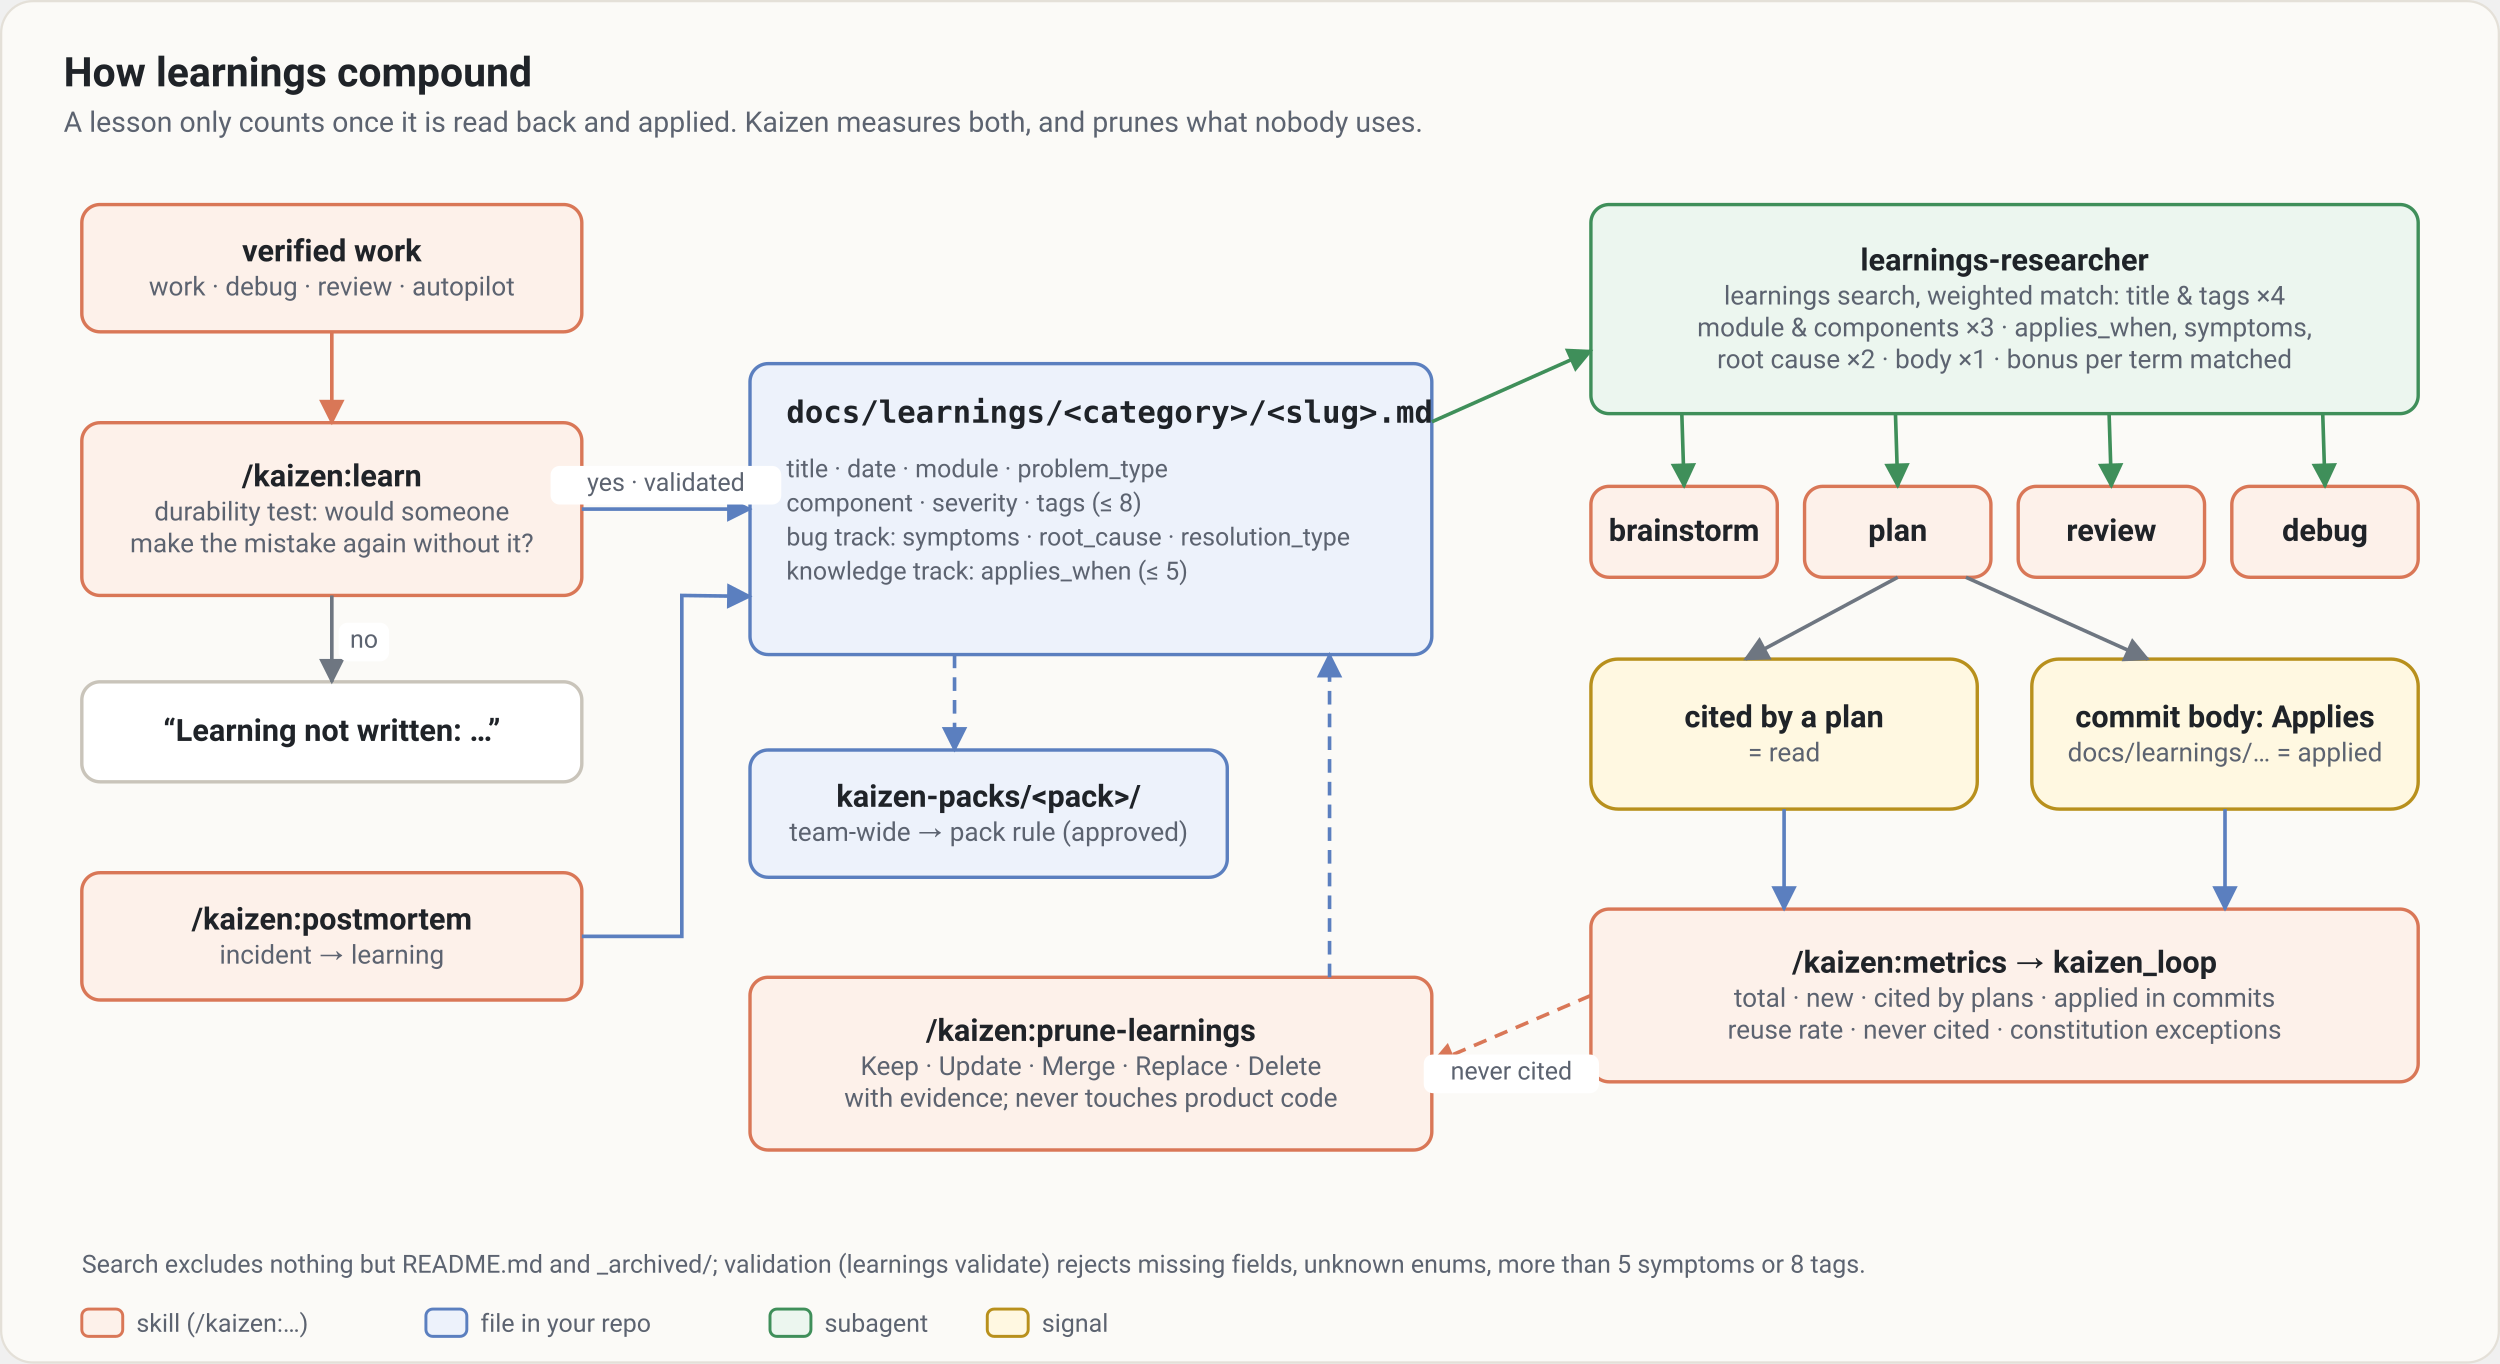
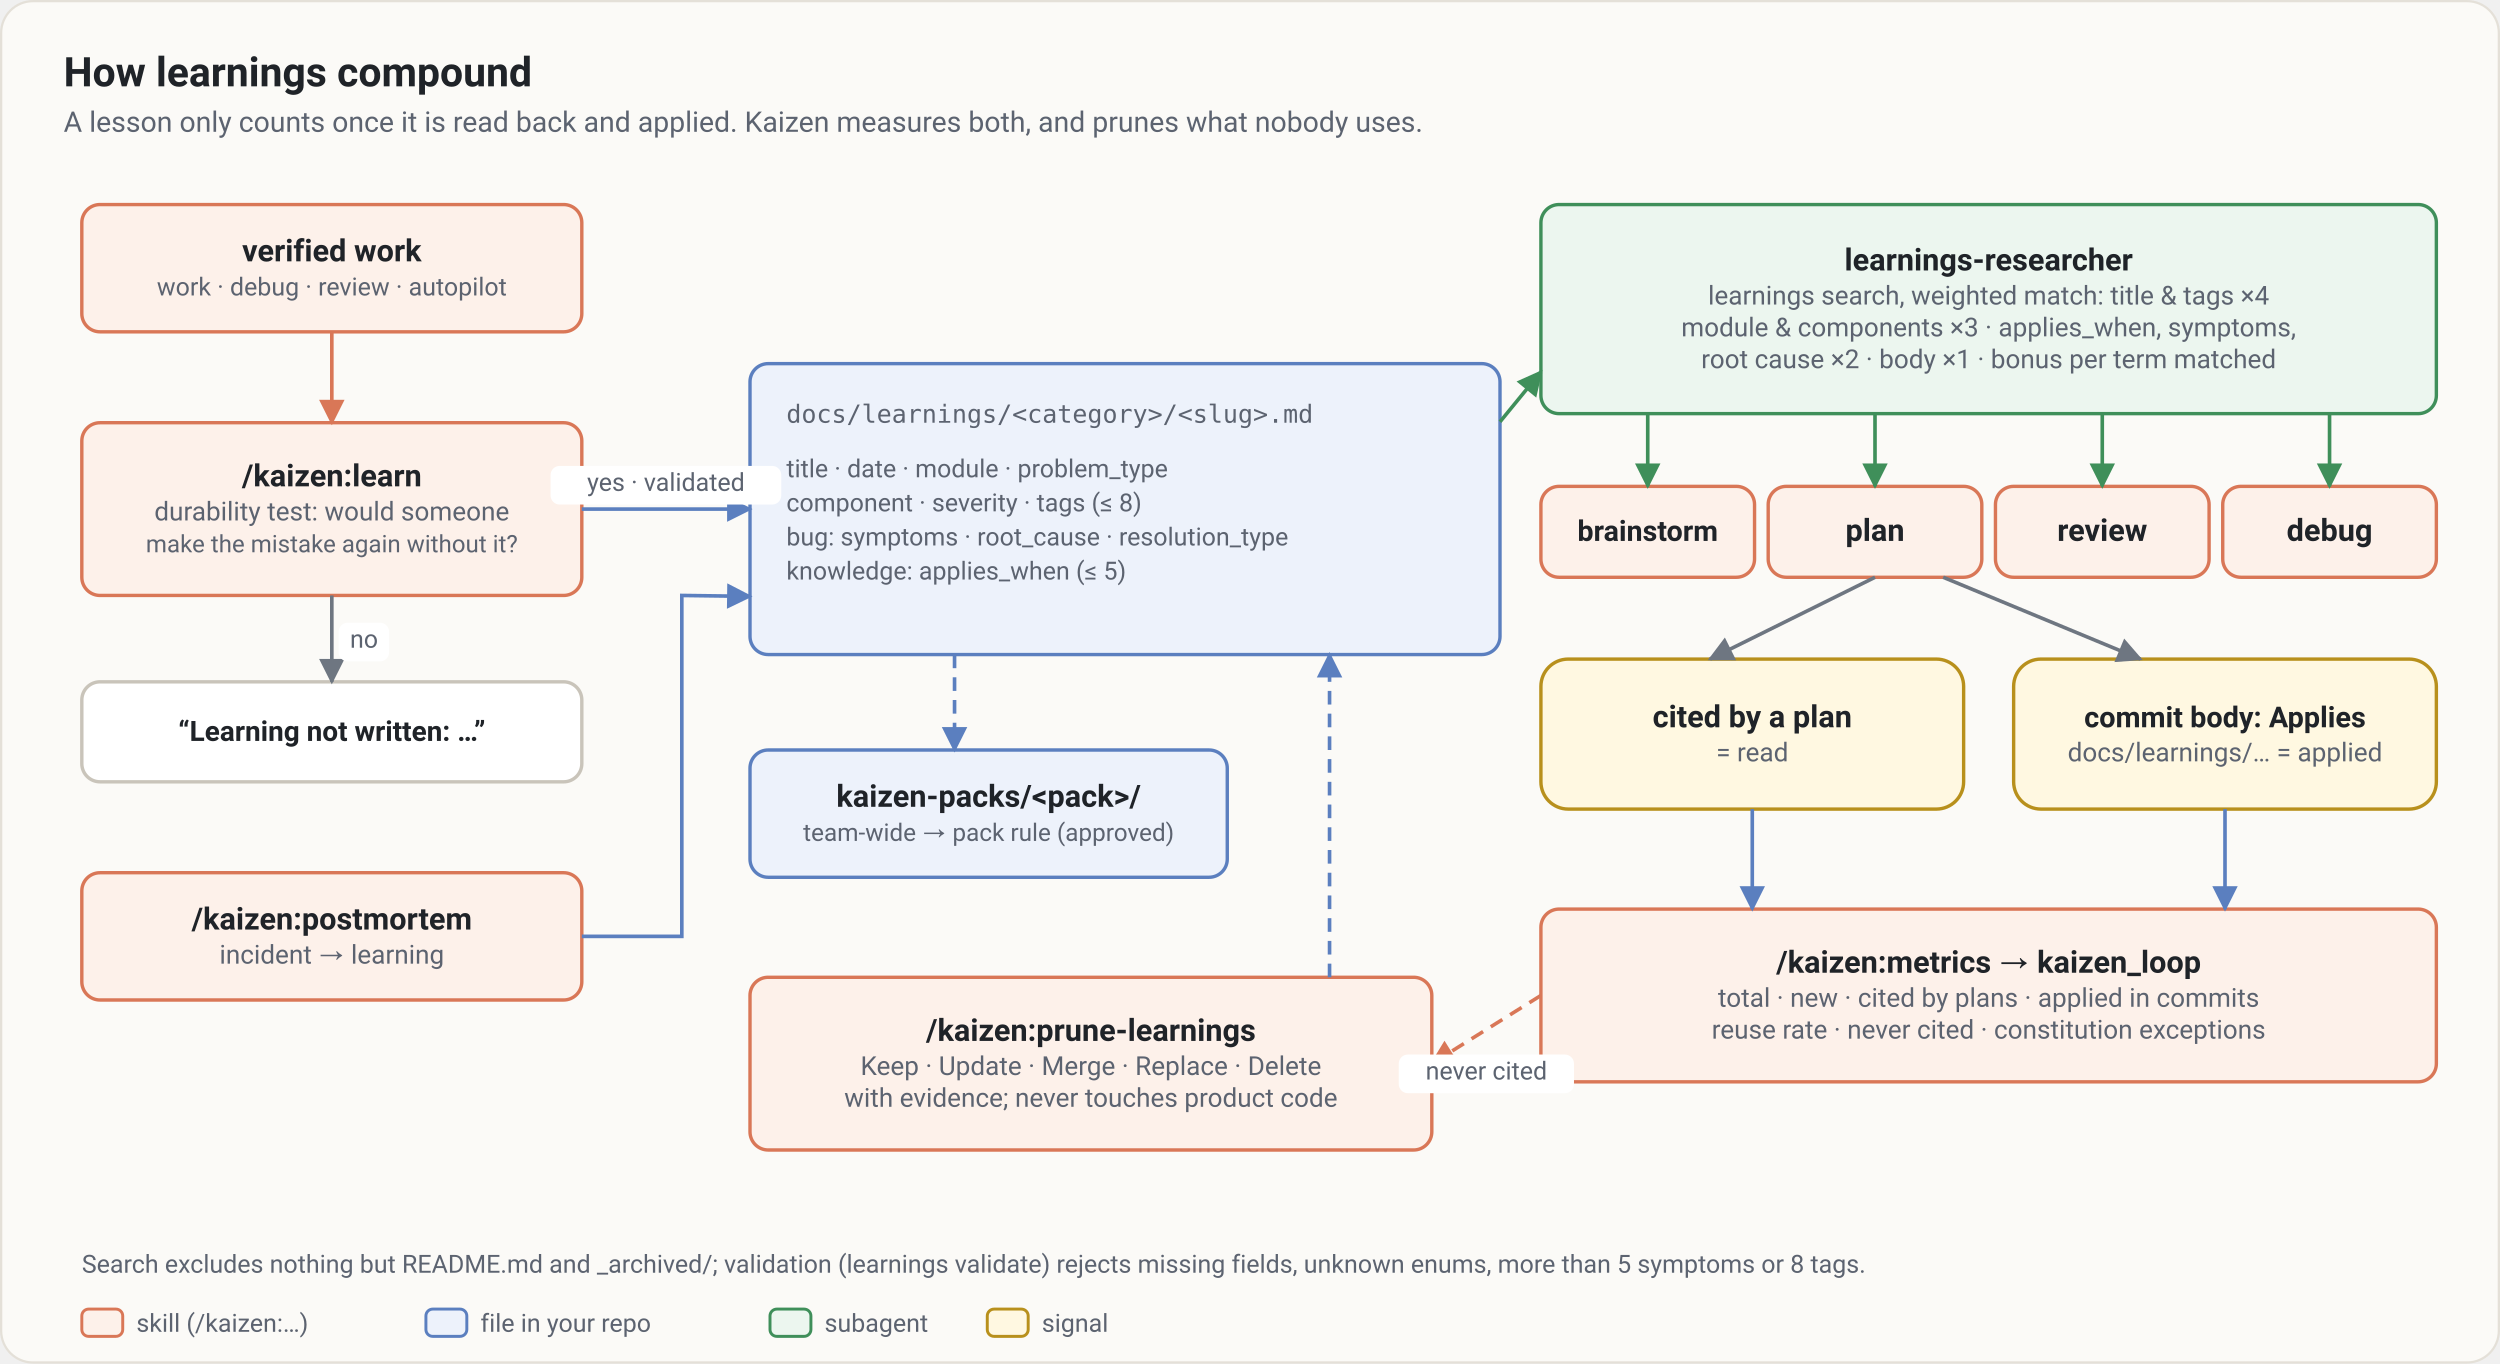
<svg xmlns="http://www.w3.org/2000/svg" width="1100" height="600" viewBox="0 0 1100 600" role="img" aria-labelledby="t d">
  <style>
  .bg { fill: #fbfaf7; stroke: #e4e0d8; }
  text { font-family: ui-sans-serif, system-ui, -apple-system, "Segoe UI", Roboto, Helvetica, Arial, sans-serif; fill: #1f2328; }
  .title { font-size: 18px; font-weight: 700; }
  .desc { font-size: 12.5px; fill: #5c6370; }
  .label { font-size: 13.5px; font-weight: 600; }
  .t12 { font-size: 12px; }
  .sub { font-size: 11.5px; fill: #5c6370; }
  .small { font-size: 11px; fill: #5c6370; }
  .edge { font-size: 11px; fill: #5c6370; }
  .mono { font-family: ui-monospace, SFMono-Regular, Menlo, Consolas, monospace; }
  .skill { fill: #fdf1ea; stroke: #d97757; }
  .artifact { fill: #edf2fb; stroke: #5b7fbf; }
  .gate { fill: #fdeeee; stroke: #c94a4a; }
  .agent { fill: #ecf6ef; stroke: #3f8f5a; }
  .outside { fill: #f3f0fa; stroke: #7a5fc0; }
  .state { fill: #fff8e1; stroke: #b8901c; }
  .plain { fill: #ffffff; stroke: #c9c4ba; }
  .region { fill: none; stroke: #b9b3a6; stroke-dasharray: 5 4; }
  .regionlabel { font-size: 11.5px; font-weight: 600; fill: #7d776b; letter-spacing: .04em; }
  .band { fill: #fff4dd; stroke: #d6a645; }
  .line { fill: none; stroke: #6e7681; stroke-width: 1.6; }
  .line.accent { stroke: #d97757; }
  .line.bad { stroke: #c94a4a; }
  .line.ok { stroke: #3f8f5a; }
  .line.blue { stroke: #5b7fbf; }
  .dashed { stroke-dasharray: 6 4; }
  .head { fill: #6e7681; }
  .head.accent { fill: #d97757; }
  .head.bad { fill: #c94a4a; }
  .head.ok { fill: #3f8f5a; }
  .head.blue { fill: #5b7fbf; }
  .pill { fill: #ffffff; stroke: none; }
  @media (prefers-color-scheme: dark) {
    .bg { fill: #161b22; stroke: #30363d; }
    text { fill: #e6edf3; }
    .desc, .sub, .small, .edge { fill: #9aa4b0; }
    .skill { fill: #3a2419; stroke: #e08b6c; }
    .artifact { fill: #1b2638; stroke: #7c9fd8; }
    .gate { fill: #3a1d1f; stroke: #e06c6c; }
    .agent { fill: #18301f; stroke: #5fb07a; }
    .outside { fill: #271f3d; stroke: #a08ae0; }
    .state { fill: #33290f; stroke: #d6b043; }
    .plain { fill: #1f2630; stroke: #4a525d; }
    .region { stroke: #5a6270; }
    .regionlabel { fill: #a39d90; }
    .band { fill: #33290f; stroke: #c99a3b; }
    .line { stroke: #9aa4b0; }
    .line.accent { stroke: #e08b6c; }
    .line.bad { stroke: #e06c6c; }
    .line.ok { stroke: #5fb07a; }
    .line.blue { stroke: #7c9fd8; }
    .head { fill: #9aa4b0; }
    .head.accent { fill: #e08b6c; }
    .head.bad { fill: #e06c6c; }
    .head.ok { fill: #5fb07a; }
    .head.blue { fill: #7c9fd8; }
    .pill { fill: #161b22; }
  }
</style>
  <defs>
    <marker id="h-default" viewBox="0 0 10 10" refX="9" refY="5" markerWidth="7" markerHeight="7" orient="auto-start-reverse">
      <path class="head" d="M0,0 L10,5 L0,10 z" />
    </marker>
    <marker id="s-default" viewBox="0 0 10 10" refX="9" refY="5" markerWidth="7" markerHeight="7" orient="auto-start-reverse">
      <path class="head" d="M0,0 L10,5 L0,10 z" />
    </marker>
    <marker id="h-accent" viewBox="0 0 10 10" refX="9" refY="5" markerWidth="7" markerHeight="7" orient="auto-start-reverse">
      <path class="head accent" d="M0,0 L10,5 L0,10 z" />
    </marker>
    <marker id="s-accent" viewBox="0 0 10 10" refX="9" refY="5" markerWidth="7" markerHeight="7" orient="auto-start-reverse">
      <path class="head accent" d="M0,0 L10,5 L0,10 z" />
    </marker>
    <marker id="h-bad" viewBox="0 0 10 10" refX="9" refY="5" markerWidth="7" markerHeight="7" orient="auto-start-reverse">
      <path class="head bad" d="M0,0 L10,5 L0,10 z" />
    </marker>
    <marker id="s-bad" viewBox="0 0 10 10" refX="9" refY="5" markerWidth="7" markerHeight="7" orient="auto-start-reverse">
      <path class="head bad" d="M0,0 L10,5 L0,10 z" />
    </marker>
    <marker id="h-ok" viewBox="0 0 10 10" refX="9" refY="5" markerWidth="7" markerHeight="7" orient="auto-start-reverse">
      <path class="head ok" d="M0,0 L10,5 L0,10 z" />
    </marker>
    <marker id="s-ok" viewBox="0 0 10 10" refX="9" refY="5" markerWidth="7" markerHeight="7" orient="auto-start-reverse">
      <path class="head ok" d="M0,0 L10,5 L0,10 z" />
    </marker>
    <marker id="h-blue" viewBox="0 0 10 10" refX="9" refY="5" markerWidth="7" markerHeight="7" orient="auto-start-reverse">
      <path class="head blue" d="M0,0 L10,5 L0,10 z" />
    </marker>
    <marker id="s-blue" viewBox="0 0 10 10" refX="9" refY="5" markerWidth="7" markerHeight="7" orient="auto-start-reverse">
      <path class="head blue" d="M0,0 L10,5 L0,10 z" />
    </marker>
  </defs>
  <rect class="bg" x="0.5" y="0.5" width="1099" height="599" rx="14" />
  <text class="title" x="28" y="38">How learnings compound</text>
  <text class="desc" x="28" y="58">A lesson only counts once it is read back and applied. Kaizen measures both, and prunes what nobody uses.</text>
  <rect class="skill" x="36" y="90" width="220" height="56" rx="8" stroke-width="1.5" />
  <text class="label" x="146" y="115" text-anchor="middle">verified work</text>
-   <text class="sub" x="146" y="130" text-anchor="middle">work · debug · review · autopilot</text>
+   <text class="sub" x="146" y="130" text-anchor="middle" style="font-size:11px">work · debug · review · autopilot</text>
  <rect class="skill" x="36" y="186" width="220" height="76" rx="8" stroke-width="1.5" />
  <text class="label" x="146" y="214" text-anchor="middle">/kaizen:learn</text>
  <text class="sub" x="146" y="229" text-anchor="middle">durability test: would someone</text>
-   <text class="sub" x="146" y="243" text-anchor="middle">make the mistake again without it?</text>
+   <text class="sub" x="146" y="243" text-anchor="middle" style="font-size:10.6px">make the mistake again without it?</text>
  <rect class="plain" x="36" y="300" width="220" height="44" rx="8" stroke-width="1.5" />
-   <text class="label" x="146" y="326" text-anchor="middle">“Learning not written: …”</text>
+   <text class="label" x="146" y="326" text-anchor="middle" style="font-size:12.3px">“Learning not written: …”</text>
  <path class="line accent" d="M146,146 L146,186" marker-end="url(#h-accent)" />
  <path class="line" d="M146,262 L146,300" marker-end="url(#h-default)" />
  <rect class="pill" x="149" y="274" width="22.2" height="17" rx="4" />
  <text class="edge" x="154" y="285" text-anchor="start">no</text>
-   <rect class="artifact" x="330" y="160" width="300" height="128" rx="8" stroke-width="1.5" />
+   <rect class="artifact" x="330" y="160" width="330" height="128" rx="8" stroke-width="1.5" />
  <text class="label" x="342" y="228" text-anchor="start" />
-   <text class="label mono" x="346" y="186" text-anchor="start">docs/learnings/&lt;category&gt;/&lt;slug&gt;.md</text>
+   <text class="small mono" x="346" y="186" text-anchor="start">docs/learnings/&lt;category&gt;/&lt;slug&gt;.md</text>
  <text class="small" x="346" y="210" text-anchor="start">title · date · module · problem_type</text>
  <text class="small" x="346" y="225" text-anchor="start">component · severity · tags (≤ 8)</text>
-   <text class="small" x="346" y="240" text-anchor="start">bug track: symptoms · root_cause · resolution_type</text>
-   <text class="small" x="346" y="255" text-anchor="start">knowledge track: applies_when (≤ 5)</text>
+   <text class="small" x="346" y="240" text-anchor="start">bug: symptoms · root_cause · resolution_type</text>
+   <text class="small" x="346" y="255" text-anchor="start">knowledge: applies_when (≤ 5)</text>
  <path class="line blue" d="M256,224 L330,224" marker-end="url(#h-blue)" />
  <rect class="pill" x="242.25" y="205" width="101.5" height="17" rx="4" />
  <text class="edge" x="293" y="216" text-anchor="middle">yes · validated</text>
  <rect class="skill" x="36" y="384" width="220" height="56" rx="8" stroke-width="1.5" />
  <text class="label" x="146" y="409" text-anchor="middle">/kaizen:postmortem</text>
  <text class="sub" x="146" y="424" text-anchor="middle">incident → learning</text>
  <path class="line blue" d="M256,412 L300,412 L300,262 L330,262.4" marker-end="url(#h-blue)" />
  <rect class="artifact" x="330" y="330" width="210" height="56" rx="8" stroke-width="1.5" />
  <text class="label" x="435" y="355" text-anchor="middle">kaizen-packs/&lt;pack&gt;/</text>
-   <text class="sub" x="435" y="370" text-anchor="middle">team-wide → pack rule (approved)</text>
+   <text class="sub" x="435" y="370" text-anchor="middle" style="font-size:10.7px">team-wide → pack rule (approved)</text>
  <path class="line blue dashed" d="M420,288 L420,330" marker-end="url(#h-blue)" />
-   <rect class="agent" x="700" y="90" width="364" height="92" rx="8" stroke-width="1.5" />
-   <text class="label" x="882" y="119" text-anchor="middle">learnings-researcher</text>
-   <text class="sub" x="882" y="134" text-anchor="middle">learnings search, weighted match: title &amp; tags ×4</text>
-   <text class="sub" x="882" y="148" text-anchor="middle">module &amp; components ×3 · applies_when, symptoms,</text>
-   <text class="sub" x="882" y="162" text-anchor="middle">root cause ×2 · body ×1 · bonus per term matched</text>
-   <path class="line ok" d="M630,185.6 L700,154.4" marker-end="url(#h-ok)" />
-   <rect class="skill" x="700" y="214" width="82" height="40" rx="8" stroke-width="1.5" />
-   <text class="label" x="741" y="238" text-anchor="middle">brainstorm</text>
-   <rect class="skill" x="794" y="214" width="82" height="40" rx="8" stroke-width="1.5" />
-   <text class="label" x="835" y="238" text-anchor="middle">plan</text>
-   <rect class="skill" x="888" y="214" width="82" height="40" rx="8" stroke-width="1.5" />
-   <text class="label" x="929" y="238" text-anchor="middle">review</text>
-   <rect class="skill" x="982" y="214" width="82" height="40" rx="8" stroke-width="1.5" />
-   <text class="label" x="1023" y="238" text-anchor="middle">debug</text>
-   <path class="line ok" d="M740,182 L741,214" marker-end="url(#h-ok)" />
-   <path class="line ok" d="M834,182 L835,214" marker-end="url(#h-ok)" />
-   <path class="line ok" d="M928,182 L929,214" marker-end="url(#h-ok)" />
-   <path class="line ok" d="M1022,182 L1023,214" marker-end="url(#h-ok)" />
-   <rect class="state" x="700" y="290" width="170" height="66" rx="12" stroke-width="1.5" />
-   <text class="label" x="785" y="320" text-anchor="middle">cited by a plan</text>
-   <text class="sub" x="785" y="335" text-anchor="middle">= read</text>
-   <rect class="state" x="894" y="290" width="170" height="66" rx="12" stroke-width="1.5" />
-   <text class="label" x="979" y="320" text-anchor="middle">commit body: Applies</text>
+   <rect class="agent" x="678" y="90" width="394" height="92" rx="8" stroke-width="1.5" />
+   <text class="label" x="875" y="119" text-anchor="middle">learnings-researcher</text>
+   <text class="sub" x="875" y="134" text-anchor="middle">learnings search, weighted match: title &amp; tags ×4</text>
+   <text class="sub" x="875" y="148" text-anchor="middle">module &amp; components ×3 · applies_when, symptoms,</text>
+   <text class="sub" x="875" y="162" text-anchor="middle">root cause ×2 · body ×1 · bonus per term matched</text>
+   <path class="line ok" d="M660,185.6 L678,163.6" marker-end="url(#h-ok)" />
+   <rect class="skill" x="678" y="214" width="94" height="40" rx="8" stroke-width="1.5" />
+   <text class="label" x="725" y="238" text-anchor="middle" style="font-size:12.6px">brainstorm</text>
+   <rect class="skill" x="778" y="214" width="94" height="40" rx="8" stroke-width="1.5" />
+   <text class="label" x="825" y="238" text-anchor="middle">plan</text>
+   <rect class="skill" x="878" y="214" width="94" height="40" rx="8" stroke-width="1.5" />
+   <text class="label" x="925" y="238" text-anchor="middle">review</text>
+   <rect class="skill" x="978" y="214" width="94" height="40" rx="8" stroke-width="1.5" />
+   <text class="label" x="1025" y="238" text-anchor="middle">debug</text>
+   <path class="line ok" d="M725,182 L725,214" marker-end="url(#h-ok)" />
+   <path class="line ok" d="M825,182 L825,214" marker-end="url(#h-ok)" />
+   <path class="line ok" d="M925,182 L925,214" marker-end="url(#h-ok)" />
+   <path class="line ok" d="M1025,182 L1025,214" marker-end="url(#h-ok)" />
+   <rect class="state" x="678" y="290" width="186" height="66" rx="12" stroke-width="1.5" />
+   <text class="label" x="771" y="320" text-anchor="middle">cited by a plan</text>
+   <text class="sub" x="771" y="335" text-anchor="middle">= read</text>
+   <rect class="state" x="886" y="290" width="186" height="66" rx="12" stroke-width="1.5" />
+   <text class="label" x="979" y="320" text-anchor="middle" style="font-size:12.7px">commit body: Applies</text>
  <text class="sub" x="979" y="335" text-anchor="middle">docs/learnings/… = applied</text>
-   <path class="line" d="M835,254 L768,290" marker-end="url(#h-default)" />
-   <path class="line" d="M865,254 L945,290" marker-end="url(#h-default)" />
-   <rect class="skill" x="700" y="400" width="364" height="76" rx="8" stroke-width="1.5" />
-   <text class="label" x="882" y="428" text-anchor="middle">/kaizen:metrics → kaizen_loop</text>
-   <text class="sub" x="882" y="443" text-anchor="middle">total · new · cited by plans · applied in commits</text>
-   <text class="sub" x="882" y="457" text-anchor="middle">reuse rate · never cited · constitution exceptions</text>
-   <path class="line blue" d="M785,356 L785,400" marker-end="url(#h-blue)" />
+   <path class="line" d="M825,254 L752.4,290" marker-end="url(#h-default)" />
+   <path class="line" d="M855,254 L941.8,290" marker-end="url(#h-default)" />
+   <rect class="skill" x="678" y="400" width="394" height="76" rx="8" stroke-width="1.5" />
+   <text class="label" x="875" y="428" text-anchor="middle">/kaizen:metrics → kaizen_loop</text>
+   <text class="sub" x="875" y="443" text-anchor="middle">total · new · cited by plans · applied in commits</text>
+   <text class="sub" x="875" y="457" text-anchor="middle">reuse rate · never cited · constitution exceptions</text>
+   <path class="line blue" d="M771,356 L771,400" marker-end="url(#h-blue)" />
  <path class="line blue" d="M979,356 L979,400" marker-end="url(#h-blue)" />
  <rect class="skill" x="330" y="430" width="300" height="76" rx="8" stroke-width="1.5" />
  <text class="label" x="480" y="458" text-anchor="middle">/kaizen:prune-learnings</text>
  <text class="sub" x="480" y="473" text-anchor="middle">Keep · Update · Merge · Replace · Delete</text>
  <text class="sub" x="480" y="487" text-anchor="middle">with evidence; never touches product code</text>
-   <path class="line accent dashed" d="M700,438 L630,468" marker-end="url(#h-accent)" />
-   <rect class="pill" x="626.45" y="464" width="77.1" height="17" rx="4" />
-   <text class="edge" x="665" y="475" text-anchor="middle">never cited</text>
+   <path class="line accent dashed" d="M678,438 L630,468" marker-end="url(#h-accent)" />
+   <rect class="pill" x="615.45" y="464" width="77.1" height="17" rx="4" />
+   <text class="edge" x="654" y="475" text-anchor="middle">never cited</text>
  <path class="line blue dashed" d="M585,430 L585,288" marker-end="url(#h-blue)" />
  <text class="small" x="36" y="560" text-anchor="start">Search excludes nothing but README.md and _archived/; validation (learnings validate) rejects missing fields, unknown enums, more than 5 symptoms or 8 tags.</text>
  <rect class="skill" x="36" y="576" width="18" height="12" rx="3" stroke-width="1.3" />
  <text class="small" x="60" y="586">skill (/kaizen:…)</text>
  <rect class="artifact" x="187.4" y="576" width="18" height="12" rx="3" stroke-width="1.3" />
  <text class="small" x="211.4" y="586">file in your repo</text>
  <rect class="agent" x="338.8" y="576" width="18" height="12" rx="3" stroke-width="1.3" />
  <text class="small" x="362.8" y="586">subagent</text>
  <rect class="state" x="434.4" y="576" width="18" height="12" rx="3" stroke-width="1.3" />
  <text class="small" x="458.4" y="586">signal</text>
</svg>
